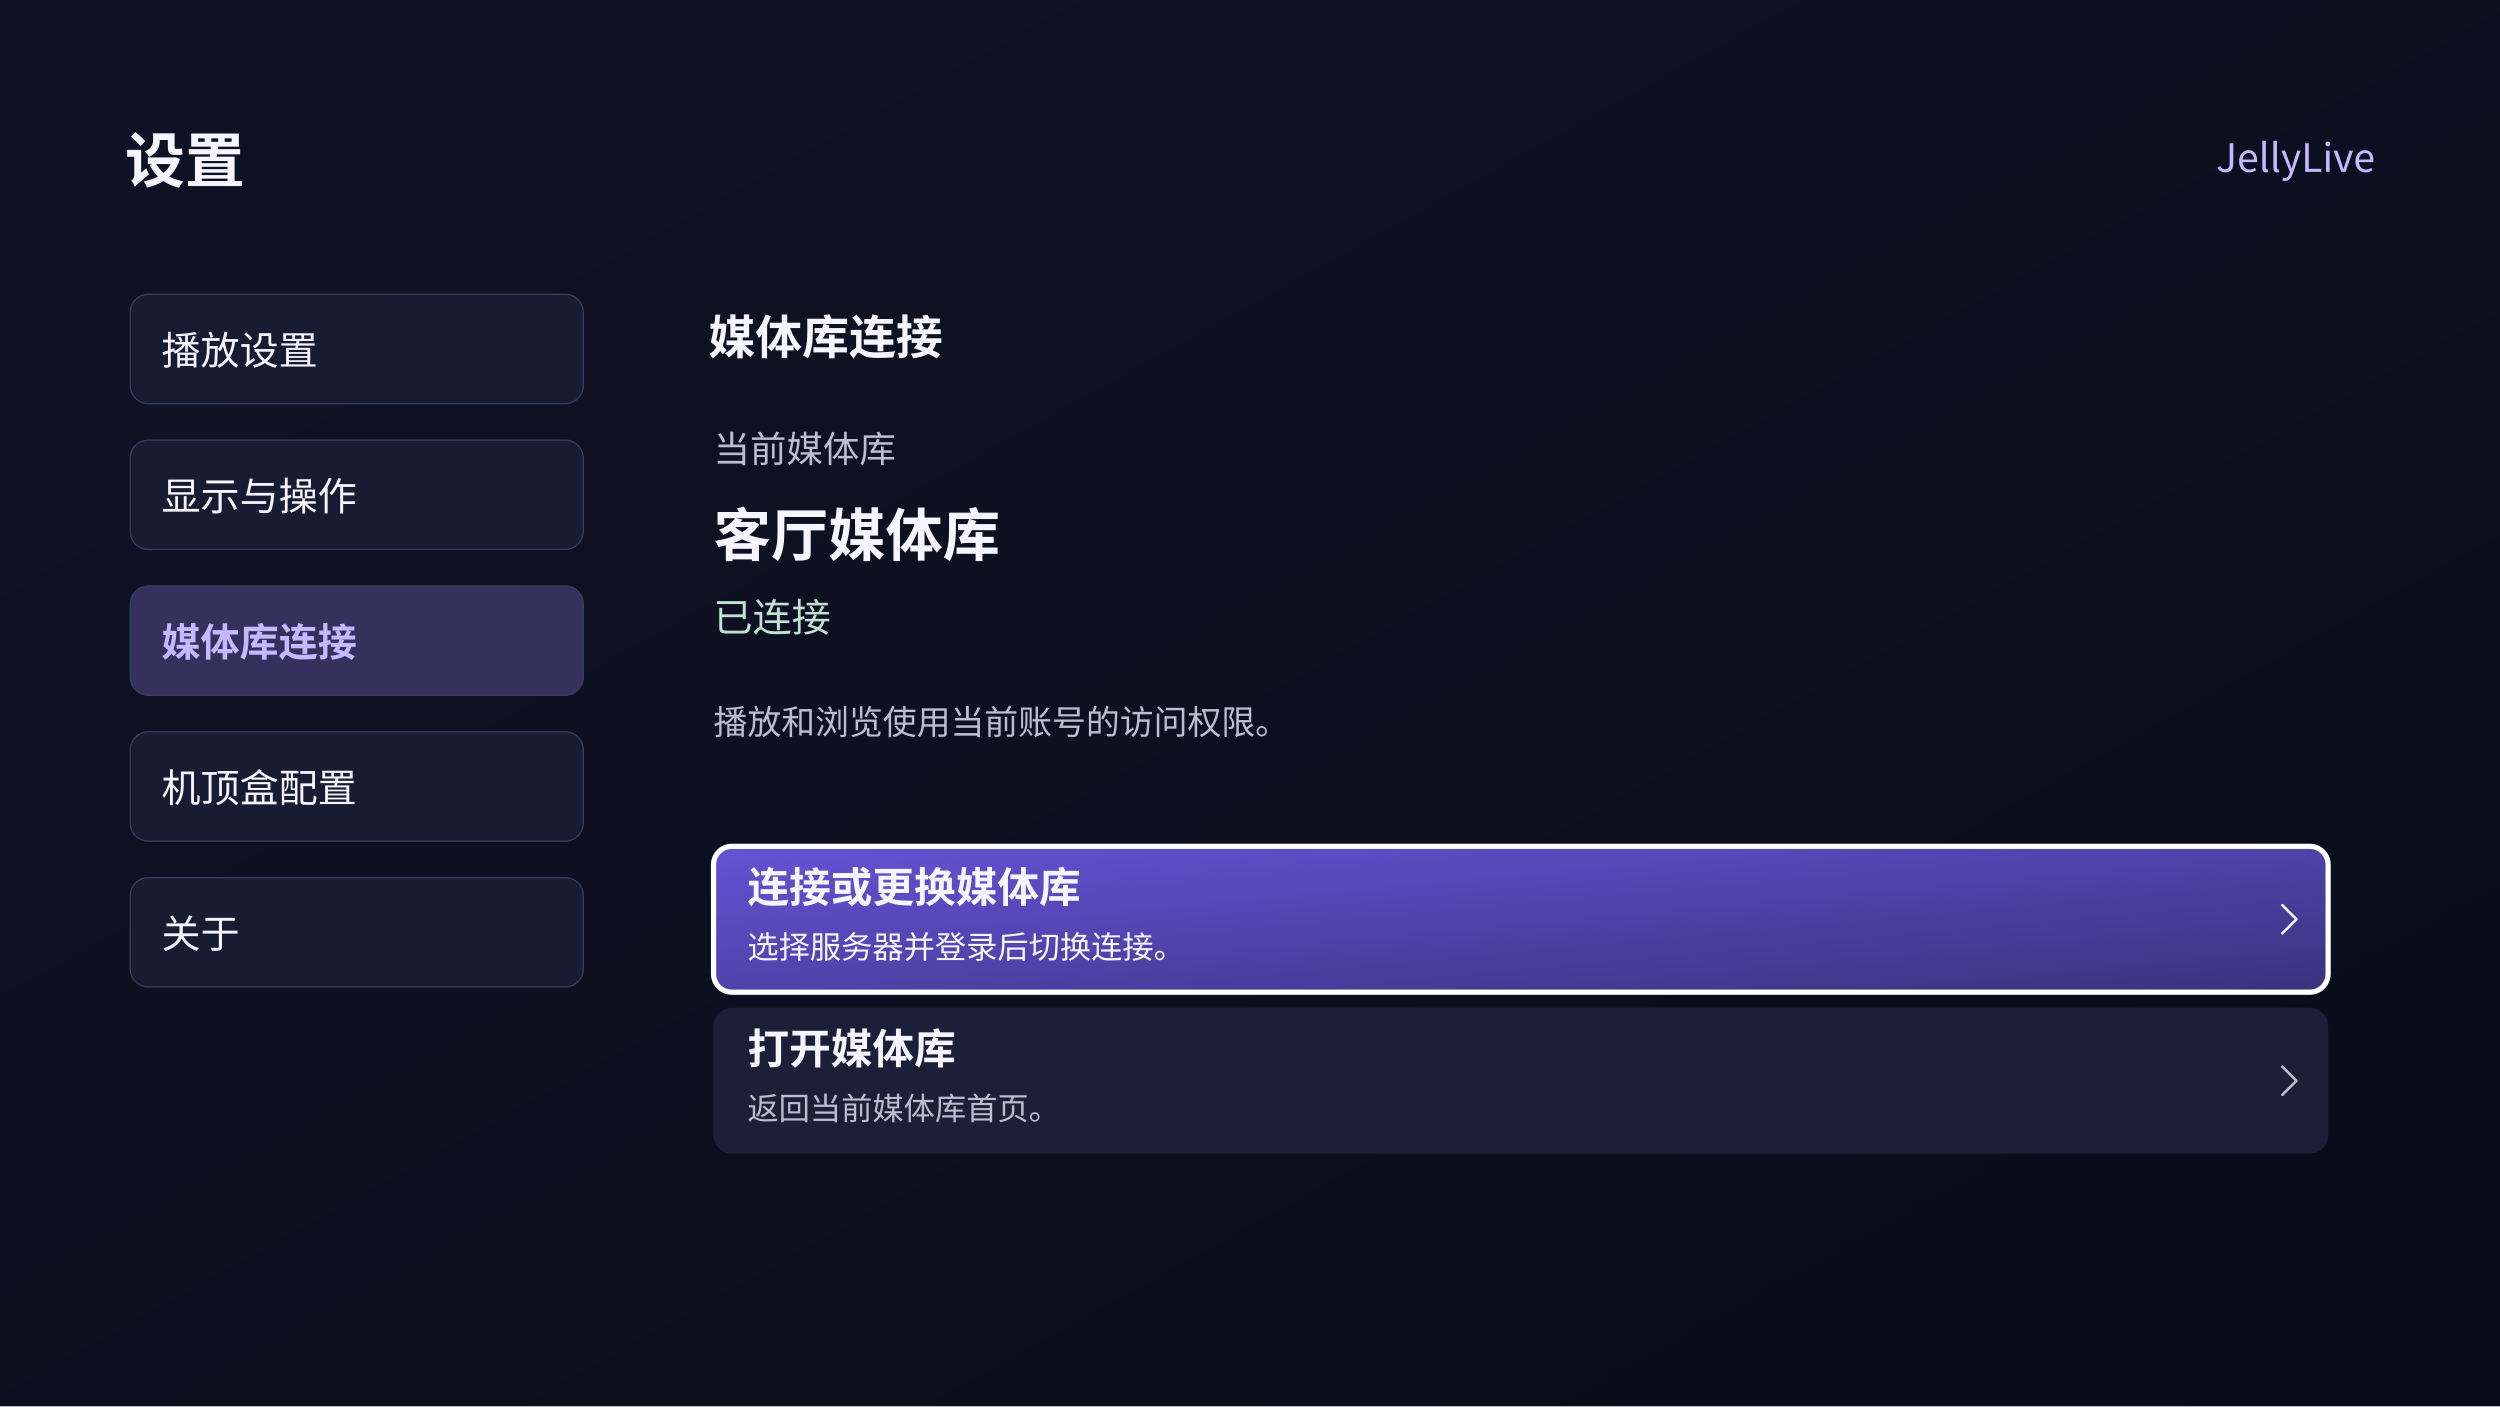
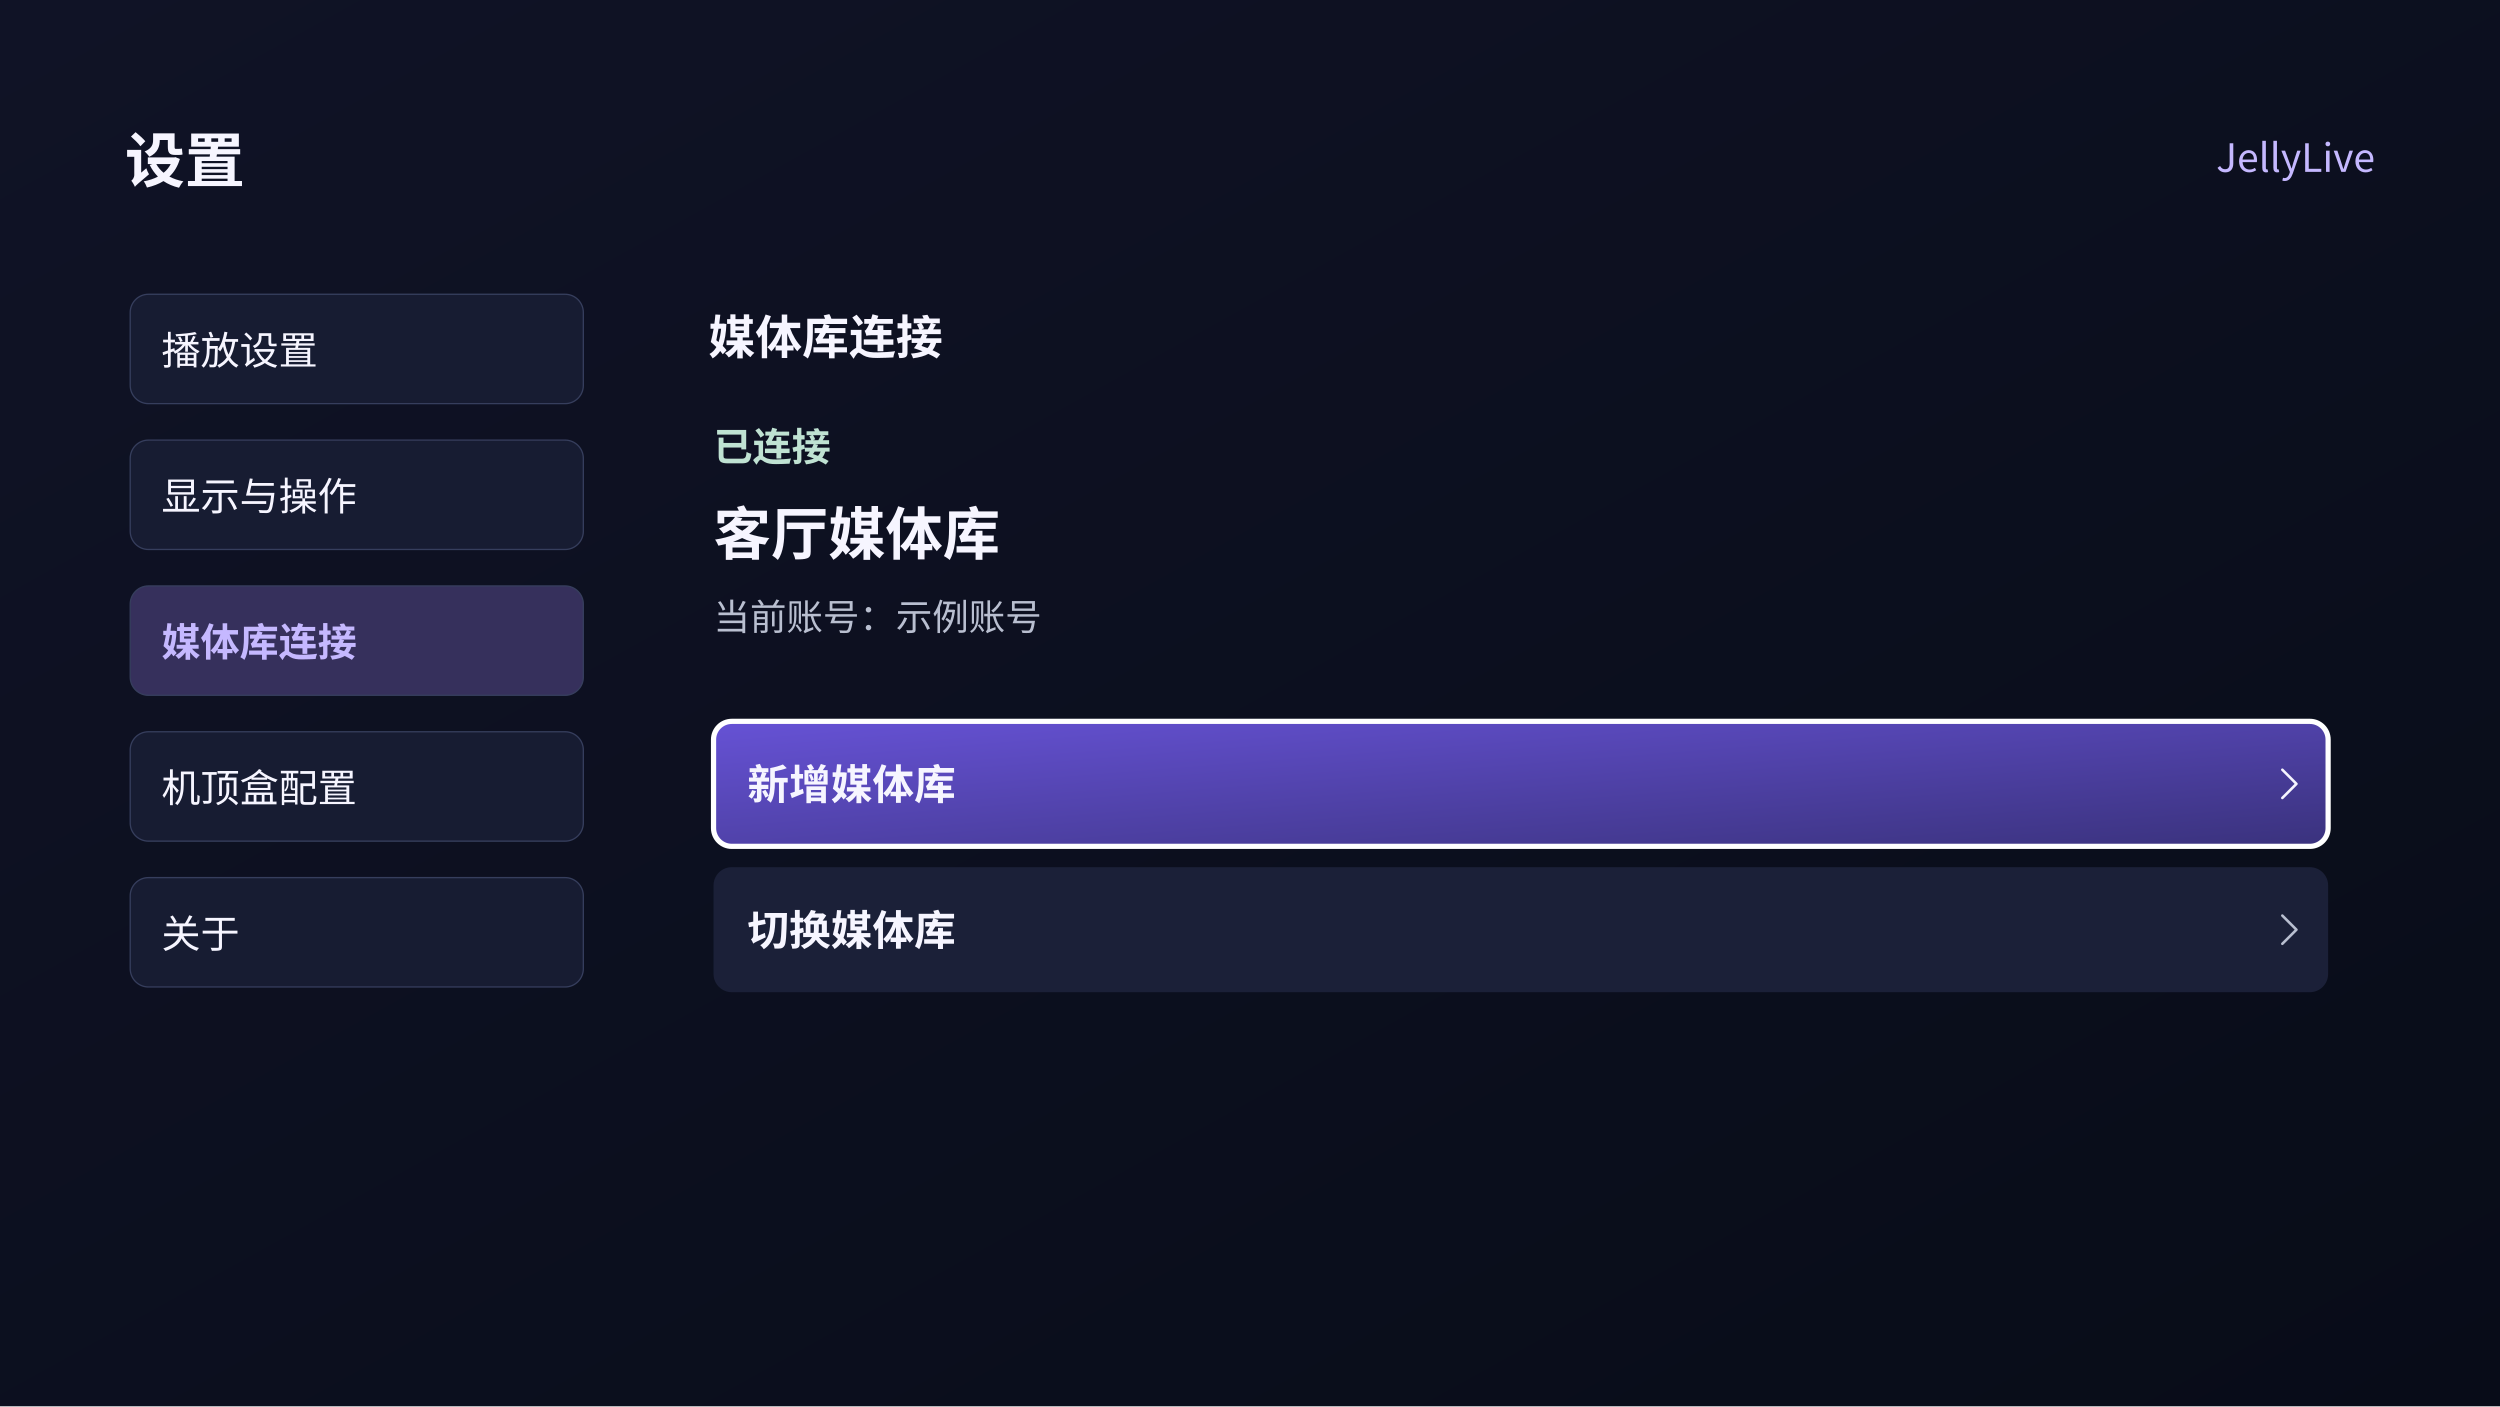
<svg xmlns="http://www.w3.org/2000/svg" width="1920" height="1080" viewBox="0 0 1920 1080" role="img" aria-labelledby="title desc">
  <defs>
    <linearGradient id="bg" x2="1" y2="1">
      <stop stop-color="#101326" />
      <stop offset="1" stop-color="#080c18" />
    </linearGradient>
    <linearGradient id="purple" x2="1" y2="1">
      <stop stop-color="#6652d5" />
      <stop offset="1" stop-color="#3a327d" />
    </linearGradient>
  </defs>
  <g font-family="Noto Sans CJK SC, Microsoft YaHei, sans-serif">
    <rect width="1920" height="1080" fill="url(#bg)" />
    <text x="96" y="140" fill="#f6f5ff" font-size="46" font-weight="650">设置</text>
    <text x="1824" y="132" fill="#c5b8ff" font-size="30" font-weight="500" text-anchor="end">JellyLive</text>
    <rect x="100" y="226" width="348" height="84" rx="14" fill="#171c32" stroke="#363e5d" stroke-width="1" />
    <text x="124" y="280" fill="#f6f5ff" font-size="30" font-weight="500">播放设置</text>
    <rect x="100" y="338" width="348" height="84" rx="14" fill="#171c32" stroke="#363e5d" stroke-width="1" />
    <text x="124" y="392" fill="#f6f5ff" font-size="30" font-weight="500">显示与操作</text>
    <rect x="100" y="450" width="348" height="84" rx="14" fill="#36305c" stroke="#363e5d" stroke-width="1" />
    <text x="124" y="504" fill="#c5b8ff" font-size="30" font-weight="650">媒体库连接</text>
    <rect x="100" y="562" width="348" height="84" rx="14" fill="#171c32" stroke="#363e5d" stroke-width="1" />
    <text x="124" y="616" fill="#f6f5ff" font-size="30" font-weight="500">机顶盒配置</text>
    <rect x="100" y="674" width="348" height="84" rx="14" fill="#171c32" stroke="#363e5d" stroke-width="1" />
    <text x="124" y="728" fill="#f6f5ff" font-size="30" font-weight="500">关于</text>
    <text x="544" y="272" fill="#f6f5ff" font-size="36" font-weight="650">媒体库连接</text>
-     <text x="548" y="355" fill="#b9bfd0" font-size="28" font-weight="400">当前媒体库</text>
-     <text x="548" y="427" fill="#f6f5ff" font-size="44" font-weight="650">客厅媒体库</text>
-     <text x="548" y="485" fill="#bfe2d2" font-size="30" font-weight="400">已连接</text>
-     <text x="548" y="564.0" fill="#b9bfd0" font-size="26" font-weight="400">播放和浏览使用当前账号的访问权限。</text>
-     <g data-role="settings-row" data-title="连接或更换媒体库" data-kind="choice">
-       <rect x="548" y="650" width="1240" height="112" rx="14" fill="url(#purple)" stroke="#fff" stroke-width="4" />
-       <text x="574" y="693" fill="#f6f5ff" font-size="32" font-weight="600">连接或更换媒体库</text>
-       <text x="574" y="736" fill="#f6f5ff" font-size="24" font-weight="400">选择服务器并登录后切换连接。</text>
-       <text x="1722" y="718.0" fill="#f6f5ff" font-size="28" font-weight="400" text-anchor="end" />
-       <g transform="translate(1742 691.0) scale(0.8333333)">
+     <text x="548" y="354" fill="#bfe2d2" font-size="30" font-weight="600">已连接</text>
+     <text x="548" y="426" fill="#f6f5ff" font-size="44" font-weight="650">客厅媒体库</text>
+     <text x="548" y="484" fill="#b9bfd0" font-size="28" font-weight="400">当前账号：示例账号</text>
+     <g data-role="settings-row" data-title="新增媒体库" data-kind="choice" data-disabled="false">
+       <rect x="548" y="554" width="1240" height="96" rx="14" fill="url(#purple)" stroke="#fff" stroke-width="4" />
+       <text x="574" y="614.0" fill="#f6f5ff" font-size="32" font-weight="600">新增媒体库</text>
+       <text x="1722" y="614.0" fill="#f6f5ff" font-size="28" font-weight="400" text-anchor="end" />
+       <g transform="translate(1742 587.0) scale(0.8333333)">
        <path d="M13 5 L26 18 L13 31" fill="none" stroke="#f6f5ff" stroke-width="2.4" stroke-linecap="round" stroke-linejoin="round" />
      </g>
    </g>
-     <g data-role="settings-row" data-title="打开媒体库" data-kind="choice">
-       <rect x="548" y="774" width="1240" height="112" rx="14" fill="#1b2038" stroke="none" stroke-width="0" />
-       <text x="574" y="817" fill="#f6f5ff" font-size="32" font-weight="600">打开媒体库</text>
-       <text x="574" y="860" fill="#b9bfd0" font-size="24" font-weight="400">返回当前媒体库首页。</text>
-       <text x="1722" y="842.0" fill="#c5b8ff" font-size="28" font-weight="400" text-anchor="end" />
-       <g transform="translate(1742 815.0) scale(0.8333333)">
+     <g data-role="settings-row" data-title="切换媒体库" data-kind="choice" data-disabled="false">
+       <rect x="548" y="666" width="1240" height="96" rx="14" fill="#1b2038" stroke="none" stroke-width="0" />
+       <text x="574" y="726.0" fill="#f6f5ff" font-size="32" font-weight="600">切换媒体库</text>
+       <text x="1722" y="726.0" fill="#c5b8ff" font-size="28" font-weight="400" text-anchor="end" />
+       <g transform="translate(1742 699.0) scale(0.8333333)">
        <path d="M13 5 L26 18 L13 31" fill="none" stroke="#b9bfd0" stroke-width="2.4" stroke-linecap="round" stroke-linejoin="round" />
      </g>
    </g>
  </g>
</svg>
